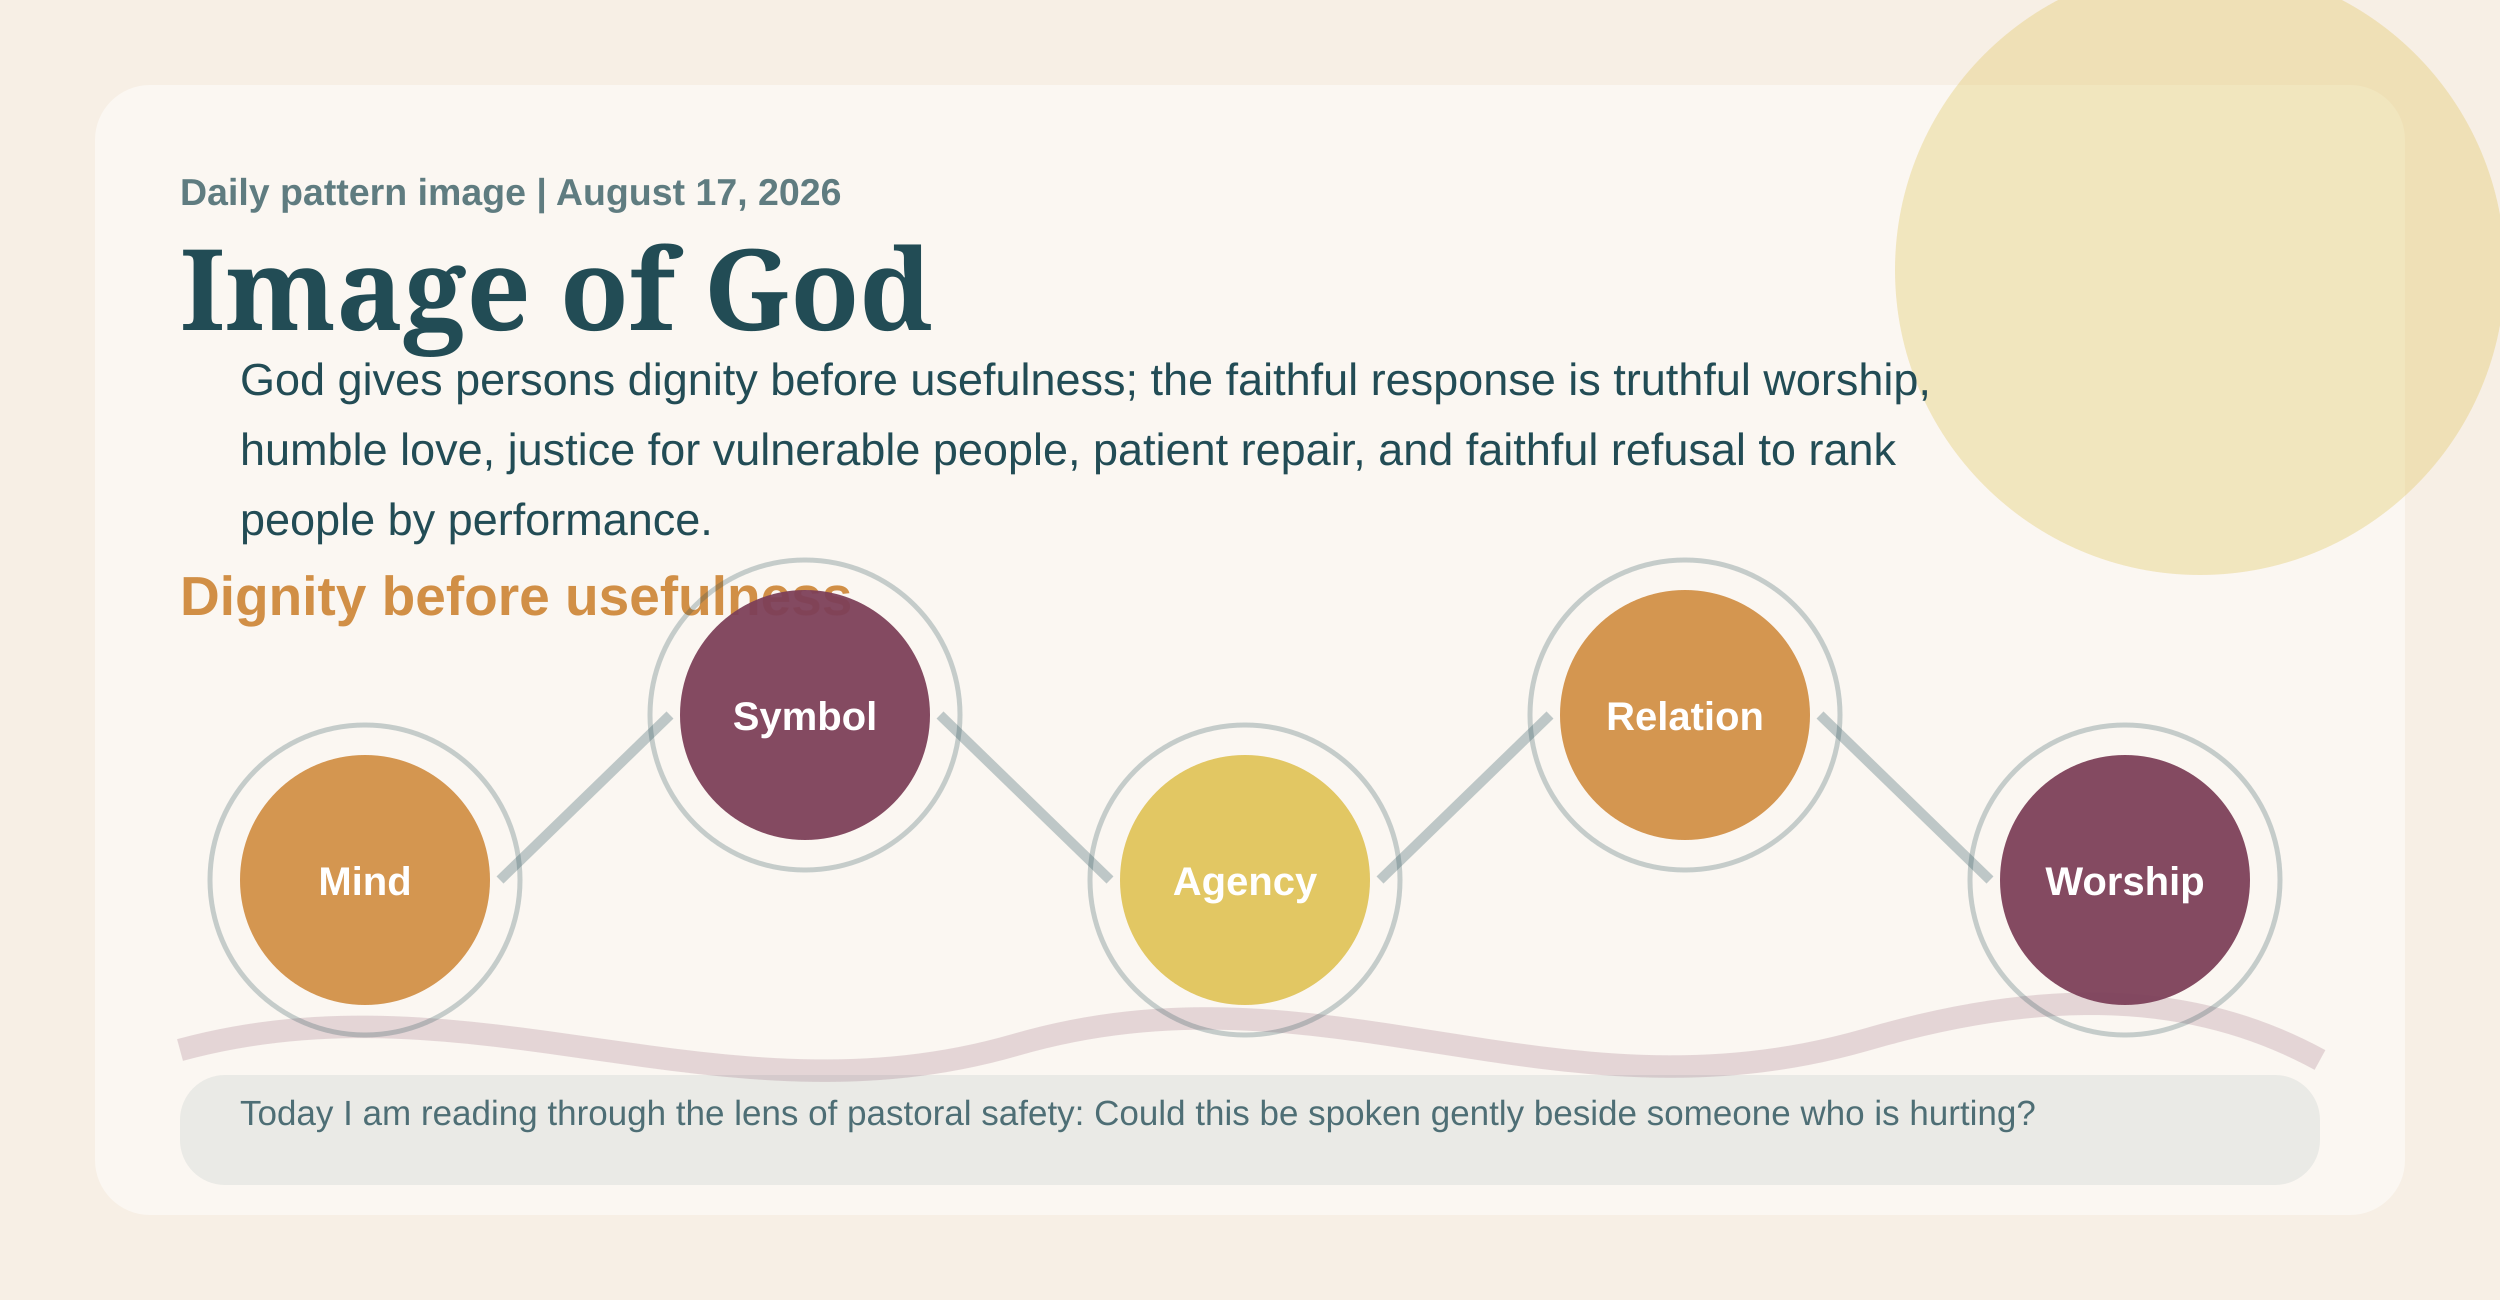
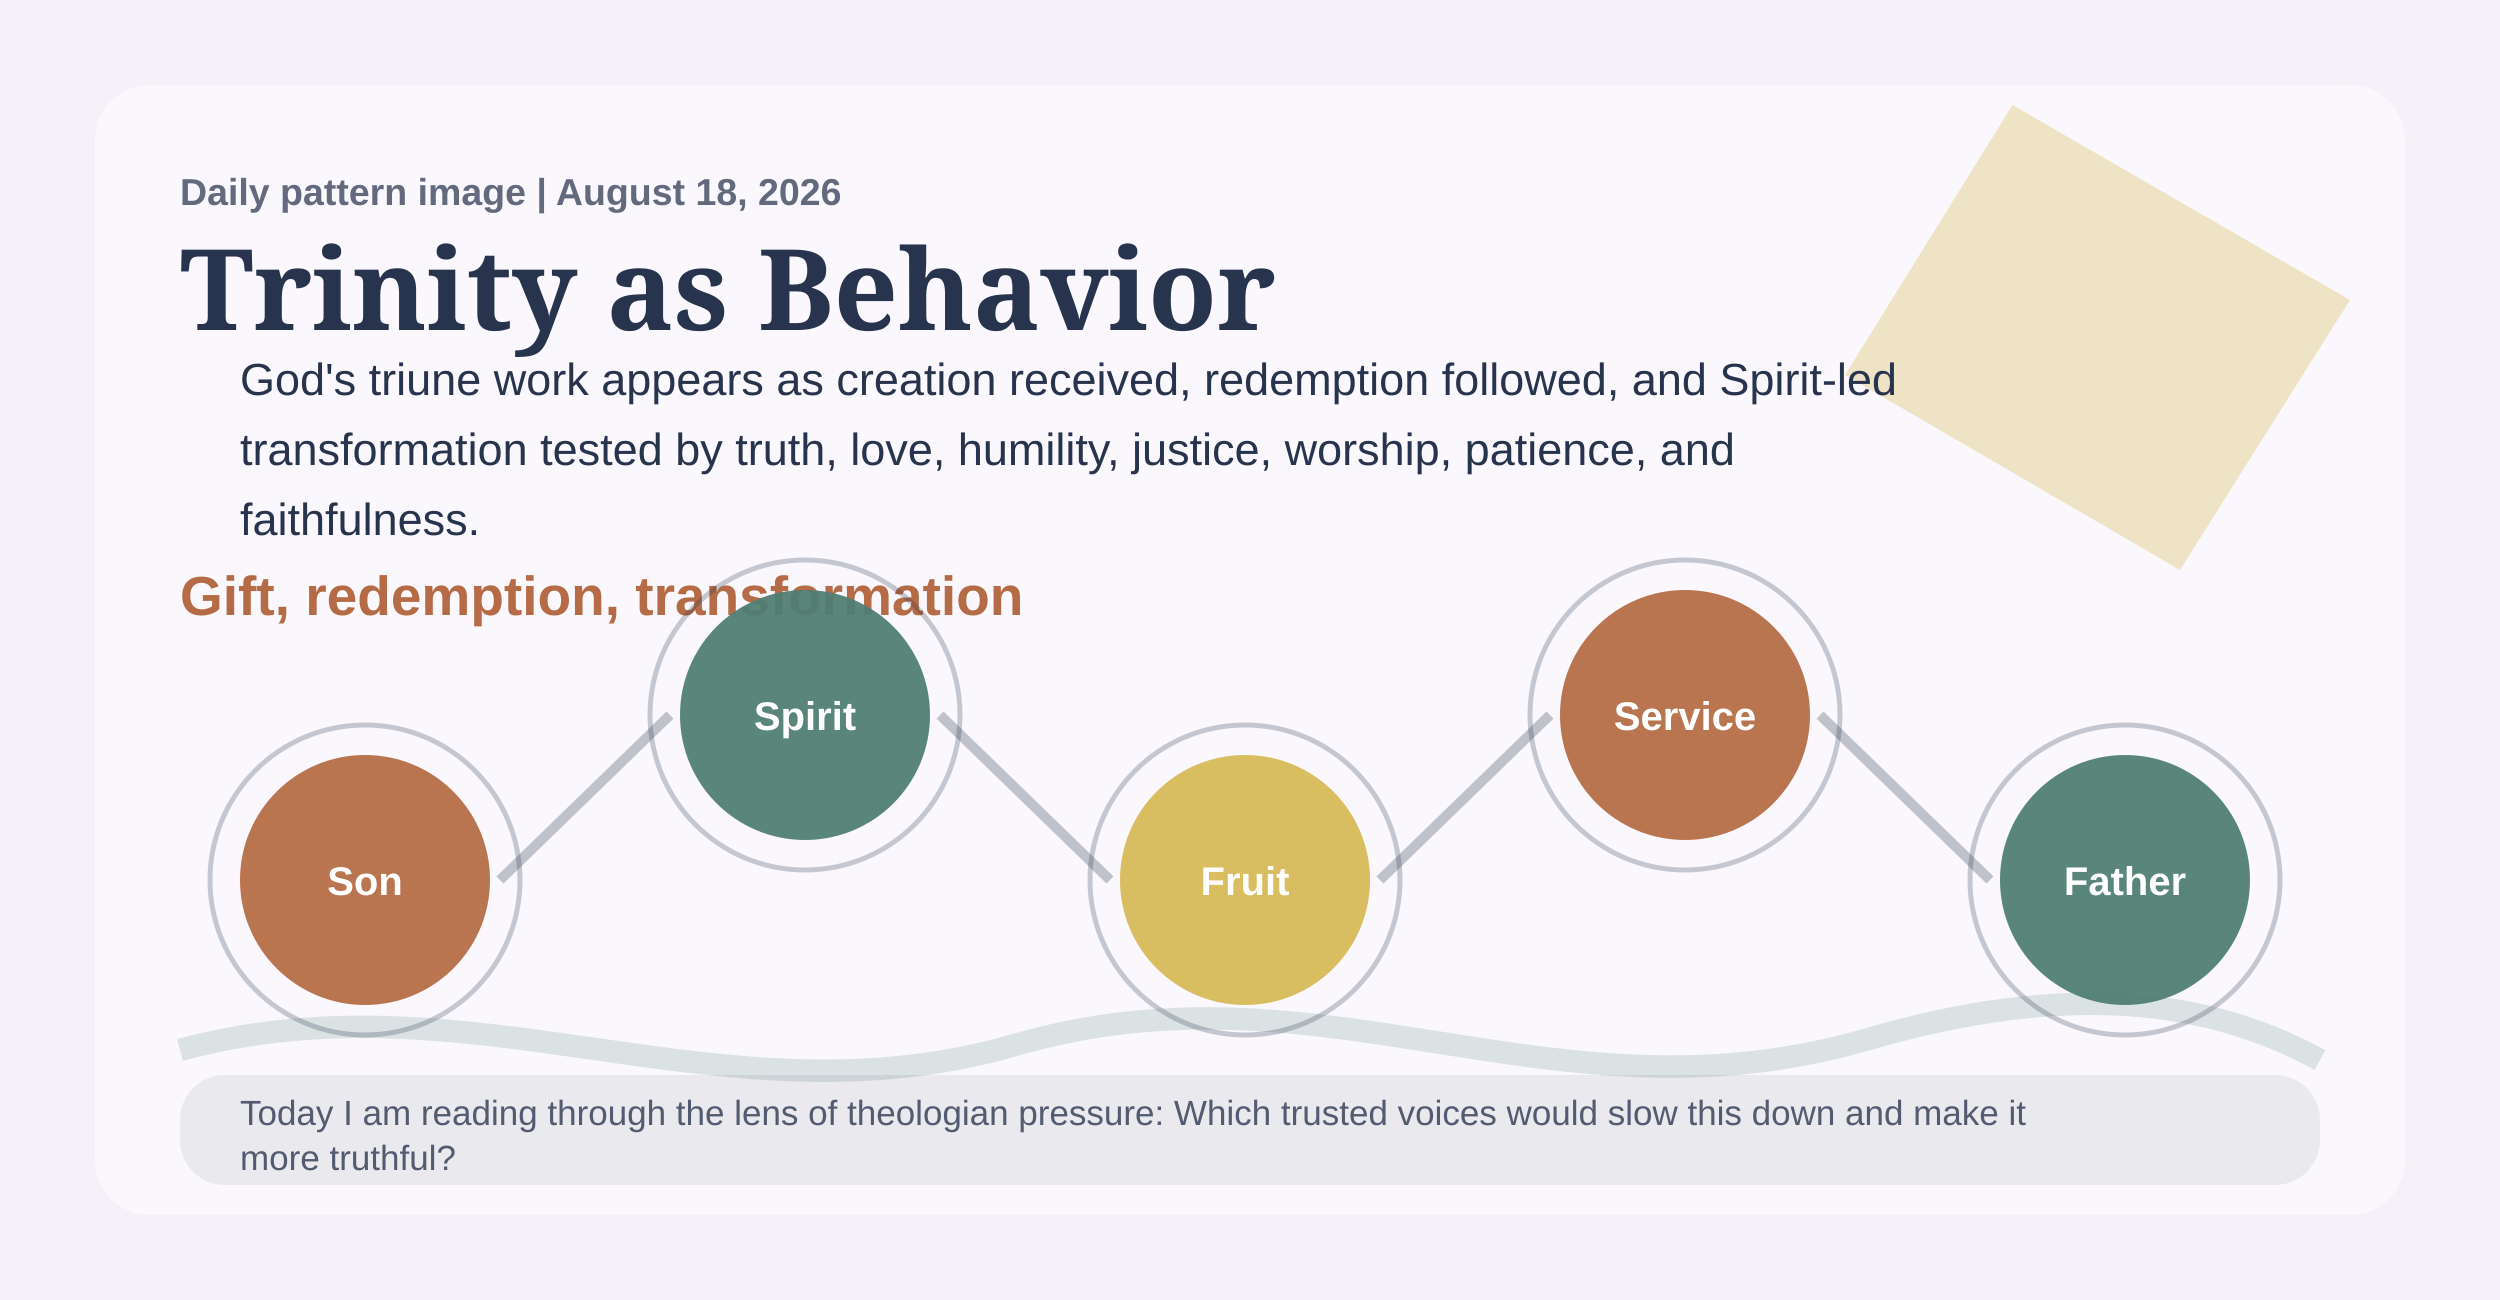
<svg xmlns="http://www.w3.org/2000/svg" width="1000" height="520" viewBox="0 0 1000 520" role="img" aria-labelledby="title desc">
  <style>
-     .eyebrow { font: 700 15px Arial, sans-serif; letter-spacing: 0; fill: #224c55; opacity: 0.72; }
-     .title { font: 700 45px Georgia, serif; letter-spacing: 0; fill: #224c55; }
-     .subtitle { font: 700 22px Arial, sans-serif; letter-spacing: 0; fill: #d18f46; }
-     .body { font: 18px Arial, sans-serif; letter-spacing: 0; fill: #224c55; }
-     .small { font: 14px Arial, sans-serif; letter-spacing: 0; fill: #224c55; opacity: 0.78; }
+     .eyebrow { font: 700 15px Arial, sans-serif; letter-spacing: 0; fill: #28334d; opacity: 0.72; }
+     .title { font: 700 45px Georgia, serif; letter-spacing: 0; fill: #28334d; }
+     .subtitle { font: 700 22px Arial, sans-serif; letter-spacing: 0; fill: #b56b45; }
+     .body { font: 18px Arial, sans-serif; letter-spacing: 0; fill: #28334d; }
+     .small { font: 14px Arial, sans-serif; letter-spacing: 0; fill: #28334d; opacity: 0.78; }
    .node { font: 700 16px Arial, sans-serif; letter-spacing: 0; fill: #ffffff; }
  </style>
-   <rect width="1000" height="520" fill="#f7efe5" />
+   <rect width="1000" height="520" fill="#f4f1f8" />
  <rect x="38" y="34" width="924" height="452" rx="22" fill="#ffffff" opacity="0.50" />
-   <circle cx="880" cy="108" r="122" fill="#e0c35a" opacity="0.34" />
-   <path d="M72 420 C190 388 288 452 406 418 C530 382 620 452 746 416 C828 392 884 400 928 424" fill="none" stroke="#7c3f58" stroke-width="9" opacity="0.18" />
-   <text x="72" y="82" class="eyebrow">Daily pattern image | August 17, 2026</text>
-   <text x="72" y="132" class="title">Image of God</text>
-   <text x="72" y="246" class="subtitle">Dignity before usefulness</text>
-   <text x="96" y="158" class="body">God gives persons dignity before usefulness; the faithful response is truthful worship,</text>
-   <text x="96" y="186" class="body">humble love, justice for vulnerable people, patient repair, and faithful refusal to rank</text>
-   <text x="96" y="214" class="body">people by performance.</text>
-   <line x1="200" y1="352" x2="268" y2="286" stroke="#224c55" stroke-width="4" opacity="0.28" />
-   <line x1="376" y1="286" x2="444" y2="352" stroke="#224c55" stroke-width="4" opacity="0.28" />
-   <line x1="552" y1="352" x2="620" y2="286" stroke="#224c55" stroke-width="4" opacity="0.28" />
-   <line x1="728" y1="286" x2="796" y2="352" stroke="#224c55" stroke-width="4" opacity="0.28" />
-   <circle cx="146" cy="352" r="50" fill="#d18f46" opacity="0.94" />
-   <circle cx="146" cy="352" r="62" fill="none" stroke="#224c55" stroke-width="2" opacity="0.25" />
-   <text x="146" y="358" text-anchor="middle" class="node">Mind</text>
-   <circle cx="322" cy="286" r="50" fill="#7c3f58" opacity="0.94" />
-   <circle cx="322" cy="286" r="62" fill="none" stroke="#224c55" stroke-width="2" opacity="0.25" />
-   <text x="322" y="292" text-anchor="middle" class="node">Symbol</text>
-   <circle cx="498" cy="352" r="50" fill="#e0c35a" opacity="0.94" />
-   <circle cx="498" cy="352" r="62" fill="none" stroke="#224c55" stroke-width="2" opacity="0.25" />
-   <text x="498" y="358" text-anchor="middle" class="node">Agency</text>
-   <circle cx="674" cy="286" r="50" fill="#d18f46" opacity="0.94" />
-   <circle cx="674" cy="286" r="62" fill="none" stroke="#224c55" stroke-width="2" opacity="0.25" />
-   <text x="674" y="292" text-anchor="middle" class="node">Relation</text>
-   <circle cx="850" cy="352" r="50" fill="#7c3f58" opacity="0.94" />
-   <circle cx="850" cy="352" r="62" fill="none" stroke="#224c55" stroke-width="2" opacity="0.25" />
-   <text x="850" y="358" text-anchor="middle" class="node">Worship</text>
-   <rect x="72" y="430" width="856" height="44" rx="18" fill="#224c55" opacity="0.08" />
-   <text x="96" y="450" class="small">Today I am reading through the lens of pastoral safety: Could this be spoken gently beside someone who is hurting?</text>
+   <path d="M805 42 L940 120 L872 228 L738 150 Z" fill="#d7b957" opacity="0.33" />
+   <path d="M72 420 C190 388 288 452 406 418 C530 382 620 452 746 416 C828 392 884 400 928 424" fill="none" stroke="#4f7d73" stroke-width="9" opacity="0.18" />
+   <text x="72" y="82" class="eyebrow">Daily pattern image | August 18, 2026</text>
+   <text x="72" y="132" class="title">Trinity as Behavior</text>
+   <text x="72" y="246" class="subtitle">Gift, redemption, transformation</text>
+   <text x="96" y="158" class="body">God's triune work appears as creation received, redemption followed, and Spirit-led</text>
+   <text x="96" y="186" class="body">transformation tested by truth, love, humility, justice, worship, patience, and</text>
+   <text x="96" y="214" class="body">faithfulness.</text>
+   <line x1="200" y1="352" x2="268" y2="286" stroke="#28334d" stroke-width="4" opacity="0.28" />
+   <line x1="376" y1="286" x2="444" y2="352" stroke="#28334d" stroke-width="4" opacity="0.28" />
+   <line x1="552" y1="352" x2="620" y2="286" stroke="#28334d" stroke-width="4" opacity="0.28" />
+   <line x1="728" y1="286" x2="796" y2="352" stroke="#28334d" stroke-width="4" opacity="0.28" />
+   <circle cx="146" cy="352" r="50" fill="#b56b45" opacity="0.94" />
+   <circle cx="146" cy="352" r="62" fill="none" stroke="#28334d" stroke-width="2" opacity="0.25" />
+   <text x="146" y="358" text-anchor="middle" class="node">Son</text>
+   <circle cx="322" cy="286" r="50" fill="#4f7d73" opacity="0.94" />
+   <circle cx="322" cy="286" r="62" fill="none" stroke="#28334d" stroke-width="2" opacity="0.25" />
+   <text x="322" y="292" text-anchor="middle" class="node">Spirit</text>
+   <circle cx="498" cy="352" r="50" fill="#d7b957" opacity="0.94" />
+   <circle cx="498" cy="352" r="62" fill="none" stroke="#28334d" stroke-width="2" opacity="0.25" />
+   <text x="498" y="358" text-anchor="middle" class="node">Fruit</text>
+   <circle cx="674" cy="286" r="50" fill="#b56b45" opacity="0.94" />
+   <circle cx="674" cy="286" r="62" fill="none" stroke="#28334d" stroke-width="2" opacity="0.25" />
+   <text x="674" y="292" text-anchor="middle" class="node">Service</text>
+   <circle cx="850" cy="352" r="50" fill="#4f7d73" opacity="0.94" />
+   <circle cx="850" cy="352" r="62" fill="none" stroke="#28334d" stroke-width="2" opacity="0.25" />
+   <text x="850" y="358" text-anchor="middle" class="node">Father</text>
+   <rect x="72" y="430" width="856" height="44" rx="18" fill="#28334d" opacity="0.08" />
+   <text x="96" y="450" class="small">Today I am reading through the lens of theologian pressure: Which trusted voices would slow this down and make it</text>
+   <text x="96" y="468" class="small">more truthful?</text>
</svg>
